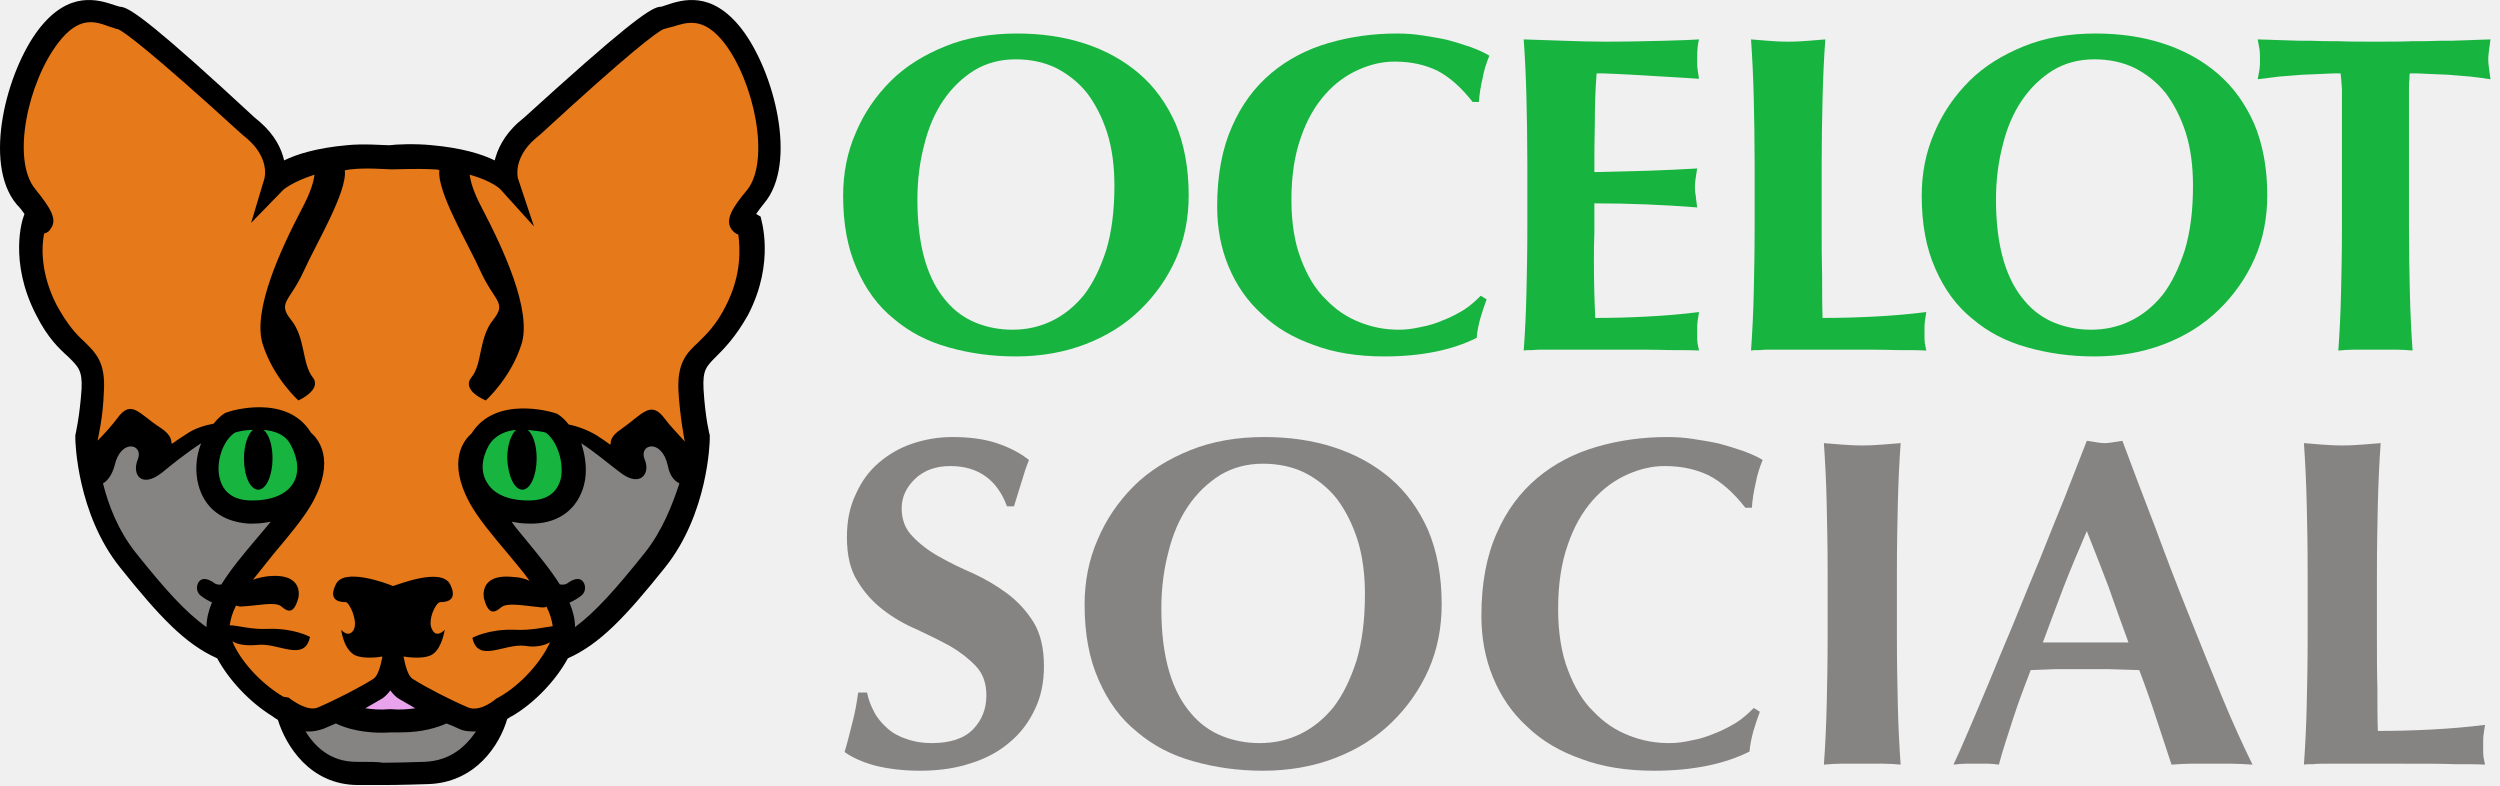
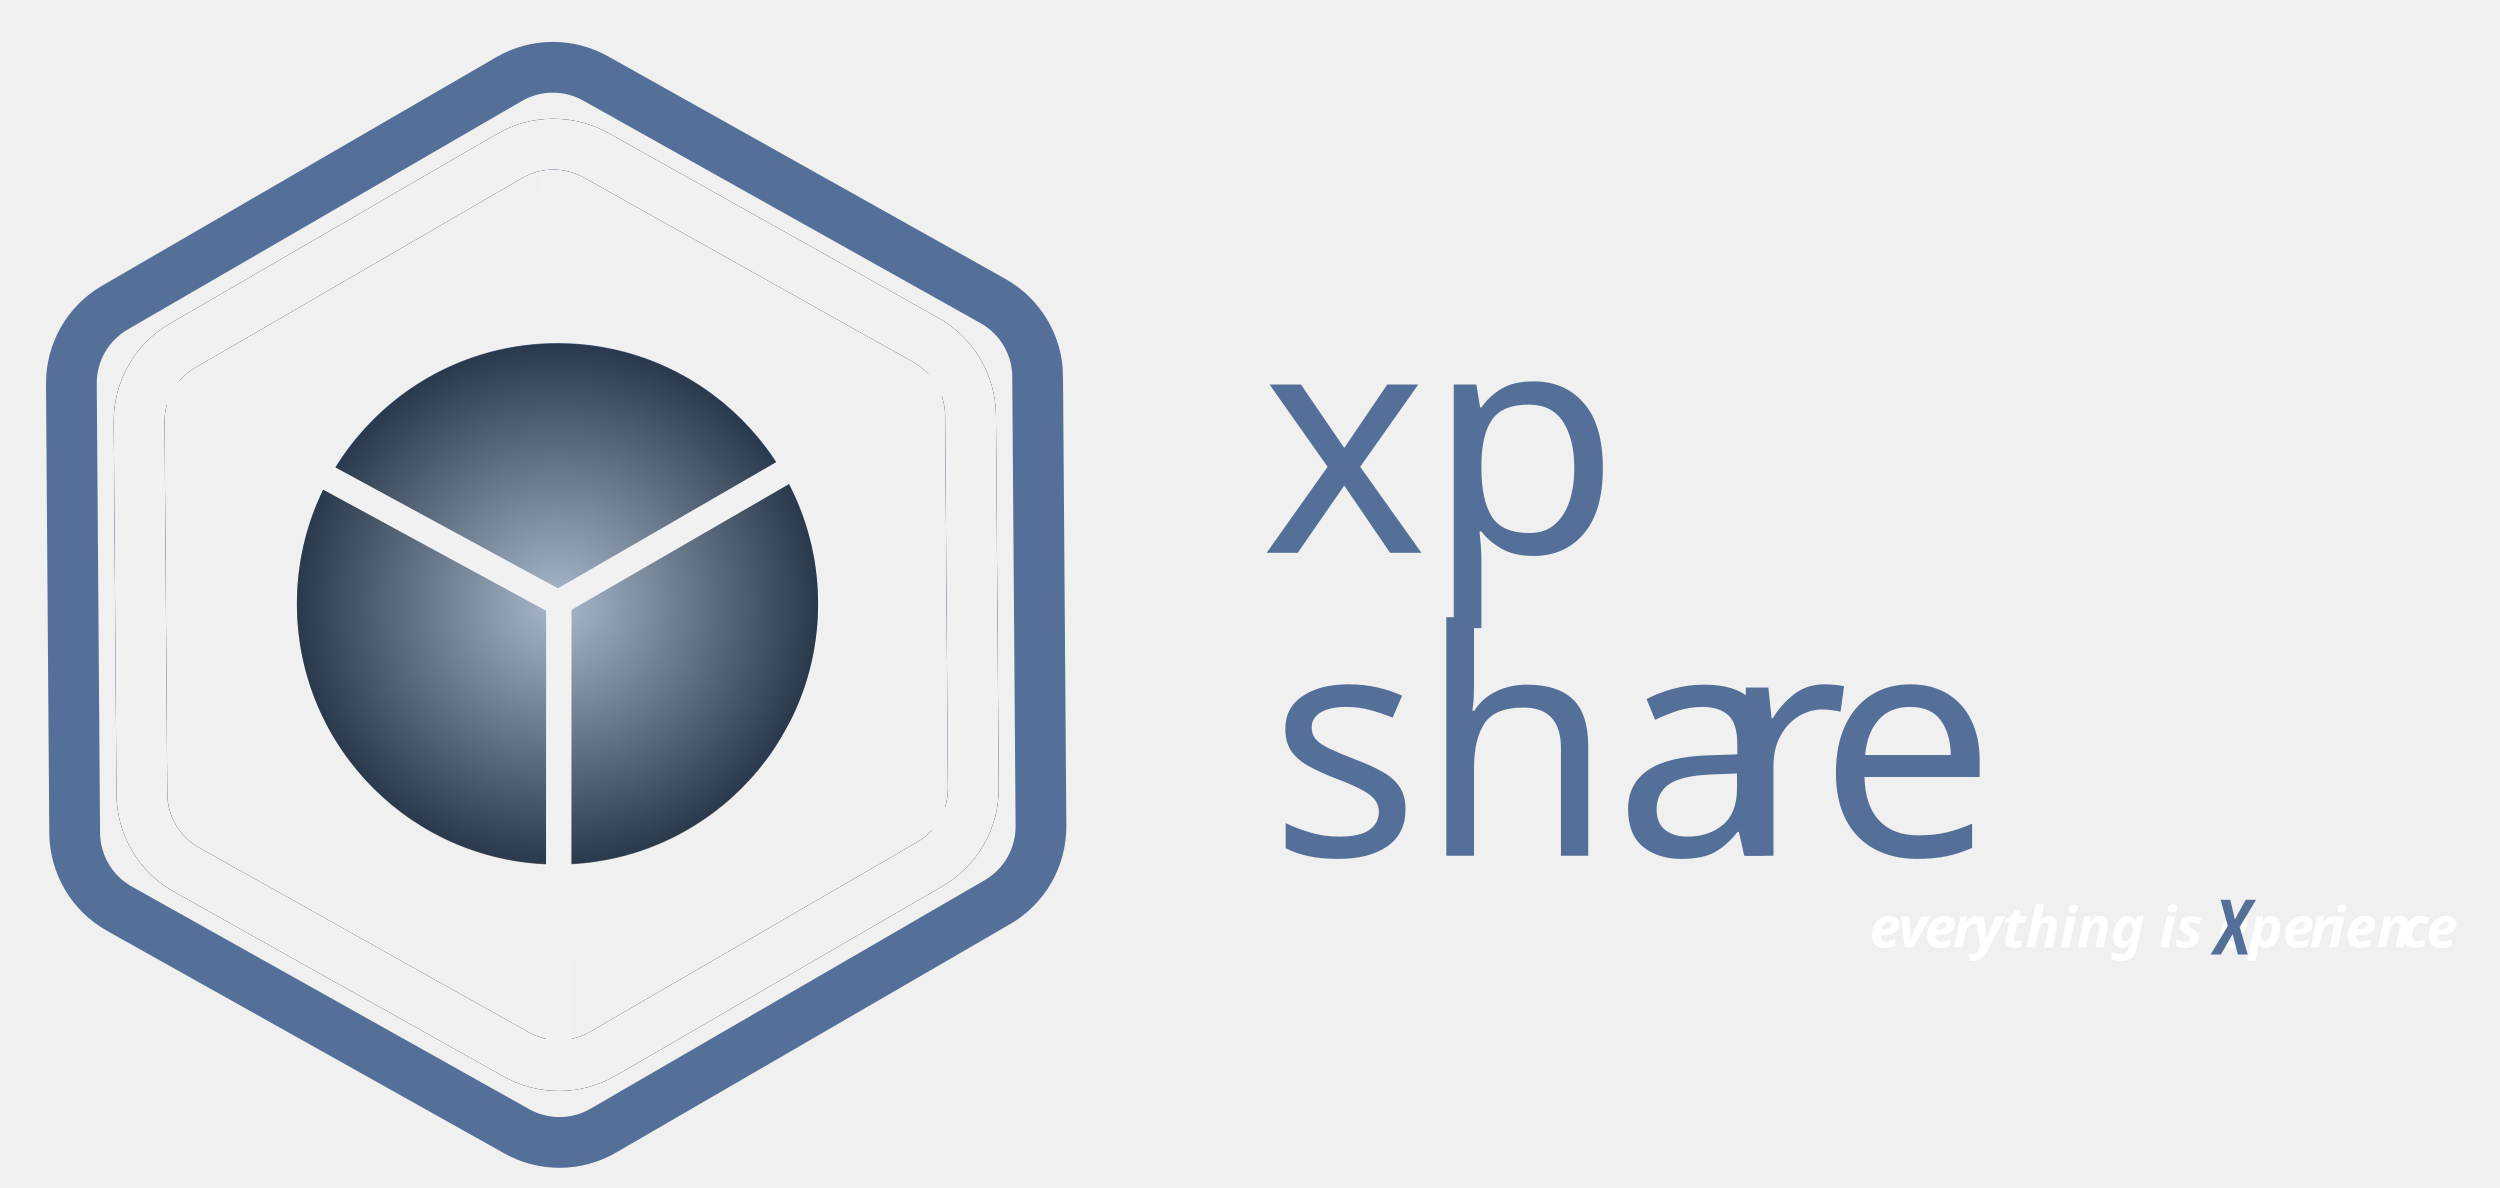
- <svg xmlns="http://www.w3.org/2000/svg" width="100%" height="100%" viewBox="0 0 828 260" version="1.1" xml:space="preserve" style="fill-rule:evenodd;clip-rule:evenodd;stroke-linejoin:round;stroke-miterlimit:2;">
-   <g transform="matrix(2.95533,0,0,2.95533,-18.4944,-17.8011)">
-     <path d="M50.078,80.683C50.078,83.106 55.132,85.274 56.169,85.541C57.205,85.809 56.888,86.99 59.656,86.414C62.423,85.837 65.412,83.181 68.261,79.517C71.11,75.853 69.025,73.224 66.9,70.435C64.775,67.646 60.169,64.412 59.656,58.155C59.252,53.234 63.3,53.047 64.996,52.876C66.693,52.705 69.497,54.85 70.654,54.602C71.76,54.366 76.418,58.834 76.929,57.234C76.642,55.298 77.838,54.264 79.448,54.2C81.057,54.136 81.623,56.773 82.356,58.155C83.259,59.861 83.998,58.66 84.146,57.229C84.538,53.415 83.26,49.493 83.911,46.972C84.277,45.555 85.282,45.386 86.792,43.731C90.77,39.372 90.818,32.915 89.923,29.827C90.954,28.574 92.317,28.571 92.521,21.538C92.726,14.505 87.451,8.531 86.038,7.721C84.624,6.91 80.605,7.633 79.555,8.51C78.506,9.387 66.486,19.391 64.996,21.1C63.507,22.81 62.752,23.616 63.556,27.206C60.728,24.559 56.073,22.692 50.078,23.64C44.083,22.692 39.427,24.559 36.6,27.206C37.403,23.616 36.649,22.81 35.159,21.1C33.669,19.391 21.65,9.387 20.6,8.51C19.551,7.633 15.532,6.91 14.118,7.721C12.704,8.531 7.43,14.505 7.634,21.538C7.838,28.571 9.201,28.574 10.233,29.827C9.337,32.915 9.385,39.372 13.363,43.731C14.874,45.386 15.878,45.555 16.245,46.972C16.896,49.493 15.617,53.415 16.01,57.229C16.157,58.66 16.896,59.861 17.8,58.155C18.532,56.773 19.099,54.136 20.708,54.2C22.317,54.264 23.514,55.298 23.227,57.234C23.737,58.834 28.396,54.366 29.502,54.602C30.659,54.85 33.462,52.705 35.159,52.876C36.856,53.047 40.904,53.234 40.5,58.155C39.987,64.412 35.381,67.646 33.256,70.435C31.13,73.224 29.046,75.853 31.894,79.517C34.743,83.181 37.732,85.837 40.5,86.414C43.268,86.99 42.951,85.809 43.987,85.541C45.023,85.274 50.078,83.106 50.078,80.683C50.078,78.259 50.078,78.259 50.078,80.683Z" style="fill:rgb(230,121,25);" />
-     <path d="M50,86.57C52.004,86.57 56.013,85.541 56.013,85.541C57.049,85.809 56.732,86.99 59.5,86.414C59.5,86.414 60.917,86.187 61.043,87.1C61.17,88.013 60.255,90.034 57.757,91.5C55.258,92.966 52.642,92.872 50,92.901C47.358,92.872 44.742,92.966 42.243,91.5C39.745,90.034 38.83,88.013 38.957,87.1C39.083,86.187 40.5,86.414 40.5,86.414C43.268,86.99 42.951,85.809 43.987,85.541C43.987,85.541 47.996,86.57 50,86.57Z" style="fill:rgb(134,131,131);" />
-     <path d="M43.987,85.541C45.023,85.274 50.078,83.106 50.078,80.683C50.078,78.259 50.078,78.259 50.078,80.683C50.078,83.106 55.132,85.274 56.169,85.541" style="fill:rgb(214,183,14);" />
-     <g transform="matrix(-1,0,0,1,100.127,0)">
-       <path d="M68.261,79.517C71.11,75.853 69.025,73.224 66.9,70.435C64.775,67.646 60.169,64.412 59.656,58.155C59.252,53.234 63.3,53.047 64.996,52.876C66.693,52.705 69.497,54.85 70.654,54.602C71.76,54.366 76.418,58.834 76.929,57.234C76.642,55.298 77.838,54.264 79.448,54.2C81.057,54.136 81.653,56.677 82.356,58.155C84.324,62.293 81.847,65.747 79.773,68.892C77.424,72.452 68.261,79.517 68.261,79.517Z" style="fill:rgb(134,131,131);" />
-     </g>
-     <path d="M68.261,79.517C71.11,75.853 69.025,73.224 66.9,70.435C64.775,67.646 60.169,64.412 59.656,58.155C59.252,53.234 63.3,53.047 64.996,52.876C66.693,52.705 69.497,54.85 70.654,54.602C71.76,54.366 76.418,58.834 76.929,57.234C76.642,55.298 77.838,54.264 79.448,54.2C81.057,54.136 81.653,56.677 82.356,58.155C84.324,62.293 81.847,65.747 79.773,68.892C77.424,72.452 68.261,79.517 68.261,79.517Z" style="fill:rgb(134,131,131);" />
-     <path d="M43.987,85.541C45.023,85.274 50.078,83.106 50.078,80.683C50.078,78.259 50.078,78.259 50.078,80.683C50.078,83.106 55.132,85.274 56.169,85.541C56.169,85.541 52.03,86.57 50,86.57C47.996,86.57 43.987,85.541 43.987,85.541Z" style="fill:rgb(232,163,236);" />
-     <g>
-       <g transform="matrix(-1,0,0,1,100.127,0)">
-         <path d="M60.195,60.954C59.927,60.092 59.738,59.163 59.656,58.155C59.252,53.234 63.3,53.047 64.996,52.876C66.693,52.705 69.497,54.85 70.654,54.602C70.654,54.602 69.967,56.613 70.404,58.155C70.842,59.696 70.041,63.351 65.402,63.351C60.762,63.351 60.195,60.954 60.195,60.954Z" style="fill:rgb(23,181,63);" />
-       </g>
-       <path d="M60.195,60.954C59.927,60.092 59.738,59.163 59.656,58.155C59.252,53.234 63.3,53.047 64.996,52.876C66.693,52.705 69.497,54.85 70.654,54.602C70.654,54.602 69.967,56.613 70.404,58.155C70.842,59.696 70.041,63.351 65.402,63.351C60.762,63.351 60.195,60.954 60.195,60.954Z" style="fill:rgb(23,181,63);" />
-     </g>
-   </g>
-   <g transform="matrix(2.95533,0,0,2.95533,-92.3776,-41.0148)">
-     <path d="M114.4,17.155C111,12.755 107.7,13.855 105.9,14.455C105.6,14.555 105.4,14.655 105.1,14.655C104,14.855 101.1,16.955 90,27.055L89.4,27.555C87.7,29.055 87,30.655 86.7,31.855C85.3,31.155 83,30.455 79.7,30.155C77.8,29.955 75.6,30.055 74.9,30.155C74.2,30.155 72,29.955 70.1,30.155C66.8,30.455 64.5,31.155 63.1,31.855C62.8,30.555 62.1,29.055 60.4,27.555L59.8,27.055C48.9,16.955 46,14.855 44.9,14.655C44.7,14.655 44.4,14.555 44.1,14.455C42.3,13.855 39,12.755 35.6,17.155C32,21.855 29.3,32.155 33.1,36.755C33.5,37.155 33.8,37.555 34,37.855L33.9,38.155C33.8,38.355 32.2,43.155 35.3,49.155C36.6,51.755 37.9,52.955 38.9,53.855C40,54.955 40.5,55.355 40.4,57.455C40.2,60.555 39.7,62.655 39.7,62.655L39.7,63.055C39.7,63.355 39.9,71.455 44.7,77.455C49.1,82.955 52,86.055 55.6,87.655C56.9,90.055 59.2,92.555 61.8,94.155C61.9,94.255 62.1,94.355 62.4,94.555C63.3,97.455 66,101.855 71.4,101.855L74.4,101.855C74.4,101.855 76.1,101.855 79.1,101.755C84.6,101.655 87.3,97.255 88.1,94.455C88.3,94.355 88.5,94.155 88.6,94.155C91.2,92.655 93.6,90.055 94.9,87.655C98.5,86.055 101.4,82.955 105.8,77.455C110.6,71.455 110.8,63.455 110.8,63.055L110.8,62.655C110.8,62.655 110.3,60.855 110.1,57.455C110,55.355 110.4,54.955 111.5,53.855C112.4,52.955 113.7,51.655 115.1,49.155C118.2,43.155 116.5,38.355 116.5,38.155L116,37.855C116.2,37.555 116.5,37.155 116.9,36.655C120.7,32.155 118,21.855 114.4,17.155ZM78.8,99.255C75.9,99.355 74.2,99.355 74.2,99.355C73.6,99.255 72.6,99.255 71.2,99.255C68.2,99.255 66.5,97.455 65.5,95.855L65.9,95.855C66.4,95.855 66.9,95.755 67.5,95.555C68,95.355 68.4,95.155 68.9,94.955C69.9,95.455 72,96.155 75.1,95.955L76.2,95.955C78.7,95.955 80.4,95.355 81.3,94.955C81.8,95.155 82.3,95.355 82.7,95.555C83.3,95.855 84,95.855 84.6,95.855C83.5,97.455 81.8,99.155 78.8,99.255ZM75,91.255C75.3,91.655 75.6,91.955 75.9,92.155C76.4,92.455 77.1,92.855 77.8,93.255C77,93.355 76.1,93.455 75.1,93.355L74.9,93.355C73.8,93.455 72.9,93.355 72.2,93.255C72.9,92.855 73.6,92.455 74.1,92.155C74.4,91.955 74.7,91.655 75,91.255ZM115,35.155C113.4,37.055 112.4,38.555 113.3,39.655C113.4,39.755 113.6,40.055 114,40.155C114.2,41.655 114.4,44.655 112.6,48.155C111.5,50.355 110.4,51.355 109.5,52.255C108.2,53.455 107.1,54.555 107.3,57.855C107.5,60.855 107.9,62.755 108,63.355C107.2,62.455 106.4,61.655 105.8,60.855C104.2,58.655 103.3,60.255 100.9,61.955C98.4,63.555 101.1,64.555 98.1,62.655C97.1,62.055 96,61.655 95,61.455C94.6,60.955 94.2,60.555 93.7,60.255L93.4,60.155C93.1,60.055 86.8,58.155 84.1,62.455C83.3,63.155 81.3,65.455 83.9,70.255C84.9,72.055 86.6,74.055 88.2,75.955C89,76.955 89.9,77.955 90.6,78.955C90.1,78.755 89.5,78.555 88.9,78.555C84.8,78.055 85.5,80.955 85.5,80.955C86,82.855 86.7,82.555 87.4,81.955C88.1,81.355 89.9,81.755 92,81.955C92.2,81.955 92.4,81.955 92.5,81.855C92.9,82.655 93.1,83.355 93.2,84.055C92.3,84.155 90.8,84.555 88.9,84.455C86,84.355 84.2,85.355 84.2,85.355C84.8,88.255 87.8,85.955 90.1,86.255C91.2,86.455 92.2,86.255 92.9,85.855C92,87.855 89.8,90.555 87.1,92.055L86.9,92.155C86.9,92.155 85.1,93.755 83.7,93.155C81.6,92.255 78.9,90.855 77.5,89.955C77,89.655 76.7,88.555 76.5,87.555L76.5,87.455C77.7,87.655 79.2,87.655 79.8,87.155C80.8,86.455 81.1,84.455 81.1,84.455C81.1,84.455 80.2,85.455 79.7,84.455C79.1,83.455 80.1,81.355 80.6,81.355C81,81.355 82.7,81.355 81.7,79.355C80.7,77.455 76,79.355 75.3,79.555C74.6,79.255 69.8,77.455 68.9,79.355C67.9,81.355 69.6,81.355 70,81.355C70.4,81.355 71.4,83.455 70.9,84.455C70.3,85.455 69.5,84.455 69.5,84.455C69.5,84.455 69.7,86.355 70.8,87.155C71.4,87.655 73,87.655 74.1,87.455L74.1,87.555C73.9,88.555 73.6,89.655 73.1,89.955C71.7,90.855 69,92.255 66.9,93.155C65.8,93.655 64.1,92.455 63.6,92.055L63,91.955C60.3,90.355 58.1,87.755 57.3,85.755C58,86.155 58.9,86.255 60.1,86.155C62.4,85.855 65.4,88.155 66,85.255C66,85.255 64.2,84.255 61.3,84.355C59.4,84.455 57.9,83.955 57,83.955C57.1,83.255 57.3,82.555 57.7,81.755C57.9,81.755 58,81.855 58.2,81.855C60.3,81.755 62.1,81.255 62.8,81.855C63.5,82.455 64.2,82.755 64.7,80.855C64.7,80.855 65.4,78.055 61.3,78.455C60.6,78.555 60.1,78.655 59.6,78.855C60.4,77.855 61.2,76.855 62,75.855C63.6,73.955 65.3,71.955 66.3,70.155C68.9,65.355 66.9,63.055 66.1,62.355C63.4,57.955 57,59.955 56.8,60.055L56.5,60.155C56,60.455 55.6,60.855 55.2,61.355C54.2,61.555 53.1,61.855 52.1,62.555C49.1,64.455 51.7,63.455 49.3,61.855C46.8,60.255 46,58.555 44.4,60.755C43.8,61.555 43,62.455 42.2,63.255C42.3,62.655 42.8,60.655 42.9,57.755C43.1,54.455 42,53.455 40.7,52.155C39.8,51.355 38.8,50.255 37.6,48.055C35.8,44.555 35.9,41.555 36.2,40.055C36.6,39.955 36.8,39.755 36.9,39.555C37.8,38.455 36.8,37.055 35.2,35.055C32.5,31.755 34.4,23.055 37.8,18.655C40.1,15.655 41.9,16.255 43.5,16.855C43.9,16.955 44.3,17.155 44.5,17.155C45.2,17.455 48.2,19.655 58.4,28.955L59,29.455C61.5,31.655 60.9,33.755 60.9,33.855L59.4,38.855L63,35.155C63,35.155 64,34.255 66.5,33.455C66.4,34.355 66,35.555 65.1,37.255C62.8,41.655 59.5,48.655 60.7,52.455C61.9,56.255 64.7,58.755 64.7,58.755C64.7,58.755 67.4,57.555 66.3,56.155C65.1,54.655 65.5,51.755 63.9,49.755C62.3,47.755 63.7,47.755 65.3,44.255C66.7,41.155 70.2,35.355 69.9,32.955C70.1,32.955 70.4,32.855 70.6,32.855C72.3,32.655 74.6,32.855 75.1,32.855L75.3,32.855C75.8,32.855 78,32.755 79.8,32.855C80,32.855 80.3,32.855 80.5,32.955C80.2,35.355 83.7,41.155 85.1,44.255C86.7,47.755 88.1,47.755 86.5,49.755C84.9,51.755 85.3,54.755 84.1,56.155C82.9,57.655 85.7,58.755 85.7,58.755C85.7,58.755 88.5,56.255 89.7,52.455C90.9,48.655 87.6,41.655 85.3,37.255C84.4,35.555 84,34.355 83.9,33.455C86.4,34.155 87.3,35.055 87.3,35.055L91.1,39.255L89.3,33.855C89.3,33.855 88.7,31.655 91.2,29.455L91.8,28.955C101.9,19.655 104.9,17.455 105.6,17.155C105.9,17.055 106.3,16.955 106.7,16.855C108.3,16.355 110.1,15.755 112.4,18.655C115.8,23.055 117.6,31.855 115,35.155ZM56.06,79.387C55.244,79.454 55.398,79.149 54.605,78.853C54.046,78.644 53.628,78.813 53.425,79.29C53.232,79.741 53.334,80.31 53.76,80.637C54.172,80.954 54.58,81.199 55.014,81.387C54.626,82.321 54.4,83.246 54.4,84.155C52,82.455 49.7,79.855 46.5,75.855C44.5,73.355 43.4,70.455 42.8,68.055C43.3,67.755 43.8,67.155 44.1,66.055C44.8,62.955 47.4,63.655 46.7,65.355C46,67.055 47.1,68.655 49.4,66.855C50.5,65.955 52.1,64.655 53.8,63.555C53.2,65.055 53.1,66.755 53.5,68.255C54.2,70.855 56.2,72.355 59.1,72.555L59.7,72.555C60.4,72.555 61,72.455 61.6,72.355C61.1,72.955 60.6,73.555 60,74.255C58.559,75.953 57.119,77.677 56.06,79.387ZM95.08,81.413C95.537,81.222 95.964,80.969 96.396,80.637C96.822,80.31 96.923,79.741 96.731,79.29C96.527,78.813 96.11,78.644 95.55,78.853C94.727,79.161 94.925,79.477 93.998,79.378C92.926,77.671 91.487,75.95 90.1,74.255C89.6,73.655 89,72.955 88.6,72.355C89.2,72.455 89.8,72.555 90.5,72.555L91.1,72.555C94,72.455 96,70.855 96.7,68.255C97.1,66.755 96.9,65.055 96.4,63.555C98.1,64.655 99.7,66.055 100.8,66.855C103,68.555 104.2,66.955 103.5,65.355C102.8,63.655 105.4,62.955 106.1,66.055C106.3,67.155 106.8,67.755 107.4,68.055C106.6,70.455 105.5,73.355 103.5,75.855C100.3,79.855 98,82.455 95.7,84.155C95.7,83.254 95.47,82.338 95.08,81.413ZM89.8,68.755C90.7,68.755 91.4,67.155 91.4,65.255C91.4,63.755 91,62.555 90.4,62.055C91.3,62.155 92.1,62.255 92.4,62.355C93.7,63.255 94.5,65.755 94.1,67.555C93.7,69.055 92.6,69.855 90.9,69.955C88.5,70.055 86.7,69.355 85.9,68.055C85.1,66.855 85.2,65.355 86,63.855C86.7,62.655 87.9,62.155 89.1,62.055C88.5,62.555 88.1,63.855 88.1,65.255C88.2,67.255 88.9,68.755 89.8,68.755ZM60.2,68.755C61.1,68.755 61.8,67.155 61.8,65.255C61.8,63.755 61.4,62.555 60.8,62.055C62,62.155 63.3,62.555 63.9,63.855C64.7,65.355 64.8,66.955 64.1,68.055C63.3,69.355 61.5,70.055 59.1,69.955C57.4,69.855 56.3,69.055 55.9,67.555C55.4,65.755 56.2,63.255 57.6,62.355C57.9,62.255 58.7,62.055 59.6,62.055C59,62.555 58.6,63.855 58.6,65.255C58.6,67.255 59.3,68.755 60.2,68.755Z" style="fill-rule:nonzero;" />
-   </g>
-   <g transform="matrix(2.02739,-9.13054e-18,-3.88347e-18,2.06058,125.785,-110.531)">
-     <g transform="matrix(76.453,0,0,75.2214,73.1023,176.391)">
-       <path d="M0.384,-0.55C0.363,-0.607 0.322,-0.636 0.263,-0.636C0.232,-0.636 0.207,-0.627 0.188,-0.609C0.169,-0.591 0.159,-0.57 0.159,-0.546C0.159,-0.521 0.167,-0.501 0.182,-0.486C0.197,-0.47 0.215,-0.456 0.238,-0.443C0.261,-0.43 0.285,-0.418 0.311,-0.407C0.337,-0.395 0.361,-0.381 0.384,-0.364C0.407,-0.347 0.426,-0.326 0.441,-0.302C0.456,-0.277 0.463,-0.246 0.463,-0.208C0.463,-0.175 0.457,-0.144 0.444,-0.117C0.431,-0.089 0.413,-0.065 0.39,-0.046C0.367,-0.026 0.339,-0.011 0.307,-0.001C0.274,0.01 0.238,0.015 0.198,0.015C0.162,0.015 0.13,0.011 0.102,0.004C0.073,-0.004 0.052,-0.014 0.037,-0.025C0.044,-0.048 0.049,-0.07 0.054,-0.089C0.059,-0.108 0.063,-0.129 0.066,-0.152L0.085,-0.152C0.088,-0.137 0.093,-0.124 0.1,-0.111C0.107,-0.097 0.117,-0.086 0.128,-0.076C0.139,-0.066 0.153,-0.058 0.169,-0.053C0.185,-0.047 0.203,-0.044 0.223,-0.044C0.263,-0.044 0.293,-0.054 0.312,-0.074C0.331,-0.094 0.34,-0.118 0.34,-0.146C0.34,-0.171 0.333,-0.192 0.318,-0.208C0.303,-0.224 0.285,-0.238 0.263,-0.251C0.241,-0.263 0.217,-0.275 0.191,-0.287C0.165,-0.298 0.141,-0.312 0.119,-0.329C0.097,-0.346 0.079,-0.366 0.064,-0.391C0.049,-0.415 0.042,-0.446 0.042,-0.484C0.042,-0.519 0.048,-0.549 0.061,-0.576C0.073,-0.603 0.089,-0.625 0.11,-0.643C0.131,-0.661 0.155,-0.675 0.182,-0.684C0.209,-0.693 0.237,-0.698 0.267,-0.698C0.303,-0.698 0.335,-0.694 0.362,-0.685C0.389,-0.676 0.412,-0.664 0.431,-0.649C0.425,-0.634 0.42,-0.619 0.416,-0.605C0.411,-0.59 0.406,-0.572 0.399,-0.55L0.384,-0.55Z" style="fill:rgb(134,131,131);fill-rule:nonzero;" />
-     </g>
-     <g transform="matrix(76.453,0,0,75.2214,112.464,176.391)">
-       <path d="M0.634,-0.362C0.634,-0.405 0.629,-0.444 0.618,-0.479C0.607,-0.513 0.592,-0.542 0.574,-0.566C0.555,-0.59 0.532,-0.608 0.505,-0.622C0.478,-0.635 0.448,-0.641 0.416,-0.641C0.382,-0.641 0.352,-0.633 0.325,-0.617C0.298,-0.6 0.275,-0.578 0.256,-0.55C0.237,-0.522 0.223,-0.489 0.214,-0.452C0.204,-0.414 0.199,-0.374 0.199,-0.331C0.199,-0.278 0.205,-0.233 0.216,-0.196C0.227,-0.159 0.243,-0.13 0.262,-0.108C0.281,-0.085 0.304,-0.069 0.329,-0.059C0.354,-0.049 0.381,-0.044 0.409,-0.044C0.439,-0.044 0.468,-0.05 0.495,-0.063C0.522,-0.076 0.546,-0.095 0.567,-0.121C0.587,-0.147 0.603,-0.18 0.616,-0.22C0.628,-0.26 0.634,-0.307 0.634,-0.362ZM0.035,-0.34C0.035,-0.389 0.044,-0.436 0.063,-0.479C0.081,-0.522 0.107,-0.56 0.14,-0.593C0.173,-0.626 0.214,-0.651 0.261,-0.67C0.308,-0.689 0.361,-0.698 0.419,-0.698C0.472,-0.698 0.522,-0.691 0.568,-0.676C0.614,-0.661 0.654,-0.639 0.688,-0.61C0.722,-0.581 0.749,-0.544 0.769,-0.499C0.788,-0.454 0.798,-0.401 0.798,-0.341C0.798,-0.291 0.789,-0.244 0.77,-0.201C0.751,-0.158 0.724,-0.12 0.691,-0.088C0.657,-0.055 0.617,-0.03 0.57,-0.012C0.523,0.006 0.472,0.015 0.416,0.015C0.363,0.015 0.314,0.008 0.268,-0.005C0.221,-0.018 0.181,-0.039 0.147,-0.068C0.112,-0.096 0.085,-0.133 0.065,-0.179C0.045,-0.224 0.035,-0.277 0.035,-0.34Z" style="fill:rgb(134,131,131);fill-rule:nonzero;" />
-     </g>
-     <g transform="matrix(76.453,0,0,75.2214,177.285,176.391)">
-       <path d="M0.63,-0.111C0.625,-0.097 0.62,-0.083 0.616,-0.069C0.612,-0.054 0.609,-0.04 0.608,-0.026C0.554,0.001 0.486,0.015 0.404,0.015C0.346,0.015 0.294,0.007 0.249,-0.01C0.203,-0.026 0.164,-0.049 0.133,-0.079C0.101,-0.108 0.077,-0.143 0.06,-0.184C0.043,-0.225 0.035,-0.269 0.035,-0.316C0.035,-0.385 0.046,-0.444 0.068,-0.493C0.089,-0.541 0.118,-0.58 0.155,-0.611C0.191,-0.641 0.233,-0.663 0.281,-0.677C0.329,-0.691 0.379,-0.698 0.432,-0.698C0.449,-0.698 0.468,-0.697 0.487,-0.694C0.506,-0.691 0.525,-0.688 0.543,-0.684C0.561,-0.679 0.578,-0.674 0.595,-0.668C0.611,-0.662 0.625,-0.656 0.636,-0.649C0.629,-0.632 0.624,-0.616 0.621,-0.599C0.617,-0.582 0.614,-0.564 0.613,-0.547L0.599,-0.547C0.574,-0.579 0.548,-0.602 0.521,-0.616C0.494,-0.629 0.463,-0.636 0.427,-0.636C0.4,-0.636 0.374,-0.63 0.347,-0.618C0.32,-0.606 0.295,-0.588 0.273,-0.563C0.251,-0.538 0.233,-0.507 0.22,-0.469C0.206,-0.43 0.199,-0.384 0.199,-0.331C0.199,-0.28 0.206,-0.236 0.22,-0.2C0.234,-0.163 0.252,-0.133 0.275,-0.111C0.297,-0.088 0.322,-0.071 0.351,-0.06C0.379,-0.049 0.407,-0.044 0.436,-0.044C0.452,-0.044 0.468,-0.046 0.485,-0.05C0.502,-0.053 0.518,-0.058 0.534,-0.065C0.55,-0.071 0.565,-0.079 0.58,-0.088C0.594,-0.097 0.606,-0.108 0.617,-0.119L0.63,-0.111Z" style="fill:rgb(134,131,131);fill-rule:nonzero;" />
-     </g>
-     <g transform="matrix(76.453,0,0,75.2214,229.414,176.391)">
-       <path d="M0.093,-0.408C0.093,-0.463 0.092,-0.513 0.091,-0.556C0.09,-0.599 0.088,-0.642 0.085,-0.685C0.096,-0.684 0.109,-0.683 0.122,-0.682C0.135,-0.681 0.15,-0.68 0.167,-0.68C0.184,-0.68 0.199,-0.681 0.212,-0.682C0.225,-0.683 0.238,-0.684 0.249,-0.685C0.246,-0.642 0.244,-0.599 0.243,-0.556C0.242,-0.513 0.241,-0.463 0.241,-0.408L0.241,-0.272C0.241,-0.217 0.242,-0.167 0.243,-0.125C0.244,-0.082 0.246,-0.039 0.249,0.002C0.238,0.001 0.225,-0 0.212,-0L0.122,-0C0.109,-0 0.096,0.001 0.085,0.002C0.088,-0.039 0.09,-0.082 0.091,-0.125C0.092,-0.167 0.093,-0.217 0.093,-0.272L0.093,-0.408Z" style="fill:rgb(134,131,131);fill-rule:nonzero;" />
-     </g>
-     <g transform="matrix(76.453,0,0,75.2214,256.008,176.391)">
-       <path d="M0.299,-0.497C0.282,-0.457 0.265,-0.418 0.25,-0.379C0.235,-0.339 0.22,-0.3 0.205,-0.259L0.388,-0.259C0.373,-0.3 0.359,-0.339 0.345,-0.379C0.33,-0.418 0.315,-0.457 0.299,-0.497ZM0.653,0.002C0.637,0.001 0.622,-0 0.608,-0L0.523,-0C0.508,-0 0.494,0.001 0.48,0.002C0.469,-0.031 0.458,-0.064 0.447,-0.098C0.436,-0.132 0.424,-0.166 0.411,-0.2C0.39,-0.201 0.368,-0.201 0.347,-0.202C0.326,-0.202 0.304,-0.202 0.283,-0.202C0.266,-0.202 0.248,-0.202 0.231,-0.202C0.214,-0.201 0.196,-0.201 0.179,-0.2C0.166,-0.166 0.153,-0.132 0.142,-0.098C0.131,-0.064 0.12,-0.031 0.111,0.002C0.103,0.001 0.095,-0 0.088,-0L0.04,-0C0.032,-0 0.023,0.001 0.014,0.002C0.022,-0.015 0.033,-0.039 0.046,-0.07C0.059,-0.101 0.074,-0.135 0.09,-0.174C0.106,-0.213 0.123,-0.254 0.142,-0.299C0.16,-0.343 0.178,-0.388 0.197,-0.433C0.215,-0.478 0.233,-0.523 0.251,-0.567C0.268,-0.611 0.284,-0.652 0.299,-0.69C0.306,-0.689 0.312,-0.688 0.318,-0.687C0.324,-0.686 0.33,-0.685 0.337,-0.685C0.344,-0.685 0.35,-0.686 0.356,-0.687C0.362,-0.688 0.368,-0.689 0.375,-0.69C0.396,-0.633 0.419,-0.573 0.444,-0.508C0.468,-0.443 0.492,-0.38 0.517,-0.318C0.542,-0.255 0.566,-0.196 0.589,-0.14C0.612,-0.084 0.634,-0.037 0.653,0.002Z" style="fill:rgb(134,131,131);fill-rule:nonzero;" />
-     </g>
-     <g transform="matrix(76.453,0,0,75.2214,308.138,176.391)">
-       <path d="M0.089,-0.408C0.089,-0.463 0.088,-0.513 0.087,-0.556C0.086,-0.599 0.084,-0.642 0.081,-0.685C0.092,-0.684 0.105,-0.683 0.118,-0.682C0.131,-0.681 0.146,-0.68 0.163,-0.68C0.18,-0.68 0.195,-0.681 0.208,-0.682C0.221,-0.683 0.234,-0.684 0.245,-0.685C0.242,-0.642 0.24,-0.599 0.239,-0.556C0.238,-0.513 0.237,-0.463 0.237,-0.408L0.237,-0.272C0.237,-0.234 0.237,-0.197 0.238,-0.162C0.238,-0.127 0.238,-0.096 0.239,-0.07C0.277,-0.07 0.315,-0.071 0.353,-0.073C0.391,-0.075 0.429,-0.078 0.468,-0.083C0.467,-0.076 0.466,-0.069 0.465,-0.063C0.464,-0.057 0.464,-0.049 0.464,-0.038C0.464,-0.027 0.464,-0.019 0.465,-0.013C0.466,-0.007 0.467,-0.002 0.468,0.002C0.45,0.001 0.428,0.001 0.402,0.001C0.375,0 0.339,-0 0.293,-0L0.135,-0C0.12,-0 0.108,0 0.101,0.001C0.093,0.001 0.086,0.001 0.081,0.002C0.084,-0.039 0.086,-0.082 0.087,-0.125C0.088,-0.167 0.089,-0.217 0.089,-0.272L0.089,-0.408Z" style="fill:rgb(134,131,131);fill-rule:nonzero;" />
-     </g>
-   </g>
-   <g transform="matrix(2.02739,-8.33676e-18,-3.88347e-18,1.88144,125.785,-222.444)">
-     <g transform="matrix(73.9867,0,0,79.726,73.1023,179.779)">
-       <path d="M0.634,-0.362C0.634,-0.405 0.629,-0.444 0.618,-0.479C0.607,-0.513 0.592,-0.542 0.574,-0.566C0.555,-0.59 0.532,-0.608 0.505,-0.622C0.478,-0.635 0.448,-0.641 0.416,-0.641C0.382,-0.641 0.352,-0.633 0.325,-0.617C0.298,-0.6 0.275,-0.578 0.256,-0.55C0.237,-0.522 0.223,-0.489 0.214,-0.452C0.204,-0.414 0.199,-0.374 0.199,-0.331C0.199,-0.278 0.205,-0.233 0.216,-0.196C0.227,-0.159 0.243,-0.13 0.262,-0.108C0.281,-0.085 0.304,-0.069 0.329,-0.059C0.354,-0.049 0.381,-0.044 0.409,-0.044C0.439,-0.044 0.468,-0.05 0.495,-0.063C0.522,-0.076 0.546,-0.095 0.567,-0.121C0.587,-0.147 0.603,-0.18 0.616,-0.22C0.628,-0.26 0.634,-0.307 0.634,-0.362ZM0.035,-0.34C0.035,-0.389 0.044,-0.436 0.063,-0.479C0.081,-0.522 0.107,-0.56 0.14,-0.593C0.173,-0.626 0.214,-0.651 0.261,-0.67C0.308,-0.689 0.361,-0.698 0.419,-0.698C0.472,-0.698 0.522,-0.691 0.568,-0.676C0.614,-0.661 0.654,-0.639 0.688,-0.61C0.722,-0.581 0.749,-0.544 0.769,-0.499C0.788,-0.454 0.798,-0.401 0.798,-0.341C0.798,-0.291 0.789,-0.244 0.77,-0.201C0.751,-0.158 0.724,-0.12 0.691,-0.088C0.657,-0.055 0.617,-0.03 0.57,-0.012C0.523,0.006 0.472,0.015 0.416,0.015C0.363,0.015 0.314,0.008 0.268,-0.005C0.221,-0.018 0.181,-0.039 0.147,-0.068C0.112,-0.096 0.085,-0.133 0.065,-0.179C0.045,-0.224 0.035,-0.277 0.035,-0.34Z" style="fill:rgb(23,181,63);fill-rule:nonzero;" />
-     </g>
-     <g transform="matrix(73.9867,0,0,79.726,134.206,179.779)">
-       <path d="M0.63,-0.111C0.625,-0.097 0.62,-0.083 0.616,-0.069C0.612,-0.054 0.609,-0.04 0.608,-0.026C0.554,0.001 0.486,0.015 0.404,0.015C0.346,0.015 0.294,0.007 0.249,-0.01C0.203,-0.026 0.164,-0.049 0.133,-0.079C0.101,-0.108 0.077,-0.143 0.06,-0.184C0.043,-0.225 0.035,-0.269 0.035,-0.316C0.035,-0.385 0.046,-0.444 0.068,-0.493C0.089,-0.541 0.118,-0.58 0.155,-0.611C0.191,-0.641 0.233,-0.663 0.281,-0.677C0.329,-0.691 0.379,-0.698 0.432,-0.698C0.449,-0.698 0.468,-0.697 0.487,-0.694C0.506,-0.691 0.525,-0.688 0.543,-0.684C0.561,-0.679 0.578,-0.674 0.595,-0.668C0.611,-0.662 0.625,-0.656 0.636,-0.649C0.629,-0.632 0.624,-0.616 0.621,-0.599C0.617,-0.582 0.614,-0.564 0.613,-0.547L0.599,-0.547C0.574,-0.579 0.548,-0.602 0.521,-0.616C0.494,-0.629 0.463,-0.636 0.427,-0.636C0.4,-0.636 0.374,-0.63 0.347,-0.618C0.32,-0.606 0.295,-0.588 0.273,-0.563C0.251,-0.538 0.233,-0.507 0.22,-0.469C0.206,-0.43 0.199,-0.384 0.199,-0.331C0.199,-0.28 0.206,-0.236 0.22,-0.2C0.234,-0.163 0.252,-0.133 0.275,-0.111C0.297,-0.088 0.322,-0.071 0.351,-0.06C0.379,-0.049 0.407,-0.044 0.436,-0.044C0.452,-0.044 0.468,-0.046 0.485,-0.05C0.502,-0.053 0.518,-0.058 0.534,-0.065C0.55,-0.071 0.565,-0.079 0.58,-0.088C0.594,-0.097 0.606,-0.108 0.617,-0.119L0.63,-0.111Z" style="fill:rgb(23,181,63);fill-rule:nonzero;" />
-     </g>
-     <g transform="matrix(73.9867,0,0,79.726,181.549,179.779)">
-       <path d="M0.08,-0.408C0.08,-0.463 0.079,-0.513 0.078,-0.556C0.077,-0.599 0.075,-0.642 0.072,-0.685C0.102,-0.684 0.132,-0.683 0.161,-0.682C0.19,-0.681 0.22,-0.68 0.25,-0.68C0.299,-0.68 0.343,-0.681 0.382,-0.682C0.42,-0.683 0.446,-0.684 0.459,-0.685C0.456,-0.674 0.455,-0.66 0.455,-0.643C0.455,-0.632 0.455,-0.624 0.456,-0.618C0.457,-0.612 0.458,-0.605 0.459,-0.598C0.44,-0.599 0.419,-0.601 0.396,-0.602C0.373,-0.603 0.35,-0.605 0.329,-0.606C0.307,-0.607 0.287,-0.608 0.27,-0.609C0.253,-0.61 0.24,-0.61 0.233,-0.61C0.23,-0.573 0.229,-0.537 0.229,-0.501C0.228,-0.465 0.228,-0.429 0.228,-0.392C0.271,-0.393 0.311,-0.394 0.346,-0.395C0.381,-0.396 0.417,-0.398 0.455,-0.4C0.453,-0.389 0.452,-0.38 0.451,-0.374C0.45,-0.368 0.45,-0.362 0.45,-0.355C0.45,-0.35 0.451,-0.344 0.452,-0.339C0.452,-0.333 0.454,-0.325 0.455,-0.314C0.379,-0.32 0.303,-0.323 0.228,-0.323C0.228,-0.302 0.228,-0.28 0.228,-0.259C0.227,-0.238 0.227,-0.216 0.227,-0.195C0.227,-0.152 0.228,-0.11 0.23,-0.07C0.268,-0.07 0.306,-0.071 0.344,-0.073C0.382,-0.075 0.42,-0.078 0.459,-0.083C0.458,-0.076 0.457,-0.069 0.456,-0.063C0.455,-0.057 0.455,-0.049 0.455,-0.038C0.455,-0.027 0.455,-0.019 0.456,-0.013C0.457,-0.007 0.458,-0.002 0.459,0.002C0.441,0.001 0.419,0.001 0.393,0.001C0.366,0 0.33,-0 0.284,-0L0.126,-0C0.111,-0 0.099,0 0.092,0.001C0.084,0.001 0.077,0.001 0.072,0.002C0.075,-0.039 0.077,-0.082 0.078,-0.125C0.079,-0.167 0.08,-0.217 0.08,-0.272L0.08,-0.408Z" style="fill:rgb(23,181,63);fill-rule:nonzero;" />
-     </g>
-     <g transform="matrix(73.9867,0,0,79.726,218.015,179.779)">
-       <path d="M0.089,-0.408C0.089,-0.463 0.088,-0.513 0.087,-0.556C0.086,-0.599 0.084,-0.642 0.081,-0.685C0.092,-0.684 0.105,-0.683 0.118,-0.682C0.131,-0.681 0.146,-0.68 0.163,-0.68C0.18,-0.68 0.195,-0.681 0.208,-0.682C0.221,-0.683 0.234,-0.684 0.245,-0.685C0.242,-0.642 0.24,-0.599 0.239,-0.556C0.238,-0.513 0.237,-0.463 0.237,-0.408L0.237,-0.272C0.237,-0.234 0.237,-0.197 0.238,-0.162C0.238,-0.127 0.238,-0.096 0.239,-0.07C0.277,-0.07 0.315,-0.071 0.353,-0.073C0.391,-0.075 0.429,-0.078 0.468,-0.083C0.467,-0.076 0.466,-0.069 0.465,-0.063C0.464,-0.057 0.464,-0.049 0.464,-0.038C0.464,-0.027 0.464,-0.019 0.465,-0.013C0.466,-0.007 0.467,-0.002 0.468,0.002C0.45,0.001 0.428,0.001 0.402,0.001C0.375,0 0.339,-0 0.293,-0L0.135,-0C0.12,-0 0.108,0 0.101,0.001C0.093,0.001 0.086,0.001 0.081,0.002C0.084,-0.039 0.086,-0.082 0.087,-0.125C0.088,-0.167 0.089,-0.217 0.089,-0.272L0.089,-0.408Z" style="fill:rgb(23,181,63);fill-rule:nonzero;" />
-     </g>
-     <g transform="matrix(73.9867,0,0,79.726,249.303,179.779)">
-       <path d="M0.634,-0.362C0.634,-0.405 0.629,-0.444 0.618,-0.479C0.607,-0.513 0.592,-0.542 0.574,-0.566C0.555,-0.59 0.532,-0.608 0.505,-0.622C0.478,-0.635 0.448,-0.641 0.416,-0.641C0.382,-0.641 0.352,-0.633 0.325,-0.617C0.298,-0.6 0.275,-0.578 0.256,-0.55C0.237,-0.522 0.223,-0.489 0.214,-0.452C0.204,-0.414 0.199,-0.374 0.199,-0.331C0.199,-0.278 0.205,-0.233 0.216,-0.196C0.227,-0.159 0.243,-0.13 0.262,-0.108C0.281,-0.085 0.304,-0.069 0.329,-0.059C0.354,-0.049 0.381,-0.044 0.409,-0.044C0.439,-0.044 0.468,-0.05 0.495,-0.063C0.522,-0.076 0.546,-0.095 0.567,-0.121C0.587,-0.147 0.603,-0.18 0.616,-0.22C0.628,-0.26 0.634,-0.307 0.634,-0.362ZM0.035,-0.34C0.035,-0.389 0.044,-0.436 0.063,-0.479C0.081,-0.522 0.107,-0.56 0.14,-0.593C0.173,-0.626 0.214,-0.651 0.261,-0.67C0.308,-0.689 0.361,-0.698 0.419,-0.698C0.472,-0.698 0.522,-0.691 0.568,-0.676C0.614,-0.661 0.654,-0.639 0.688,-0.61C0.722,-0.581 0.749,-0.544 0.769,-0.499C0.788,-0.454 0.798,-0.401 0.798,-0.341C0.798,-0.291 0.789,-0.244 0.77,-0.201C0.751,-0.158 0.724,-0.12 0.691,-0.088C0.657,-0.055 0.617,-0.03 0.57,-0.012C0.523,0.006 0.472,0.015 0.416,0.015C0.363,0.015 0.314,0.008 0.268,-0.005C0.221,-0.018 0.181,-0.039 0.147,-0.068C0.112,-0.096 0.085,-0.133 0.065,-0.179C0.045,-0.224 0.035,-0.277 0.035,-0.34Z" style="fill:rgb(23,181,63);fill-rule:nonzero;" />
-     </g>
-     <g transform="matrix(73.9867,0,0,79.726,305.228,179.779)">
-       <path d="M0.207,-0.522C0.207,-0.541 0.207,-0.559 0.207,-0.575C0.206,-0.591 0.205,-0.603 0.204,-0.61C0.194,-0.61 0.182,-0.61 0.167,-0.609C0.152,-0.608 0.137,-0.608 0.12,-0.607C0.103,-0.606 0.086,-0.604 0.069,-0.603C0.052,-0.601 0.036,-0.599 0.021,-0.597C0.022,-0.604 0.024,-0.612 0.025,-0.619C0.026,-0.626 0.026,-0.634 0.026,-0.641C0.026,-0.648 0.026,-0.656 0.025,-0.663C0.024,-0.67 0.022,-0.678 0.021,-0.685C0.044,-0.684 0.064,-0.684 0.083,-0.683C0.101,-0.682 0.12,-0.682 0.139,-0.682C0.158,-0.681 0.178,-0.681 0.201,-0.681C0.223,-0.68 0.25,-0.68 0.281,-0.68C0.312,-0.68 0.339,-0.68 0.362,-0.681C0.384,-0.681 0.404,-0.681 0.423,-0.682C0.442,-0.682 0.46,-0.682 0.478,-0.683C0.495,-0.684 0.514,-0.684 0.535,-0.685C0.534,-0.678 0.533,-0.67 0.532,-0.663C0.531,-0.656 0.53,-0.648 0.53,-0.641C0.53,-0.634 0.531,-0.626 0.532,-0.619C0.533,-0.612 0.534,-0.604 0.535,-0.597C0.522,-0.599 0.507,-0.601 0.49,-0.603C0.473,-0.604 0.457,-0.606 0.441,-0.607C0.424,-0.608 0.409,-0.608 0.394,-0.609C0.379,-0.61 0.367,-0.61 0.357,-0.61C0.356,-0.607 0.356,-0.602 0.356,-0.596C0.355,-0.59 0.355,-0.583 0.355,-0.575L0.355,-0.272C0.355,-0.217 0.356,-0.167 0.357,-0.125C0.358,-0.082 0.36,-0.039 0.363,0.002C0.352,0.001 0.339,-0 0.326,-0L0.236,-0C0.223,-0 0.21,0.001 0.199,0.002C0.202,-0.039 0.204,-0.082 0.205,-0.125C0.206,-0.167 0.207,-0.217 0.207,-0.272L0.207,-0.522Z" style="fill:rgb(23,181,63);fill-rule:nonzero;" />
-     </g>
-   </g>
+ <svg xmlns="http://www.w3.org/2000/svg" id="Ebene_1" data-name="Ebene 1" viewBox="0 0 492.47 233.85">
+   <defs>
+     <style>
+       .cls-1 {
+       letter-spacing: 0em;
+       }
+ 
+       .cls-2 {
+       letter-spacing: 0em;
+       }
+ 
+       .cls-3 {
+       fill: #fff;
+       font-size: 11.15px;
+       }
+ 
+       .cls-3, .cls-4 {
+       font-family: PirulenRg-BoldItalic, 'PirulenRg BoldItalic';
+       font-style: italic;
+       font-weight: 700;
+       }
+ 
+       .cls-5, .cls-6, .cls-4 {
+       fill: #547099;
+       }
+ 
+       .cls-5, .cls-7, .cls-8 {
+       stroke-width: 0px;
+       }
+ 
+       .cls-9 {
+       letter-spacing: 0em;
+       }
+ 
+       .cls-10 {
+       letter-spacing: .02em;
+       }
+ 
+       .cls-11 {
+       stroke: #547099;
+       }
+ 
+       .cls-11, .cls-12, .cls-13 {
+       stroke-width: 10px;
+       }
+ 
+       .cls-11, .cls-12, .cls-13, .cls-14 {
+       fill: none;
+       stroke-miterlimit: 10;
+       }
+ 
+       .cls-6 {
+       font-family: PirulenRg-Regular, 'PirulenRg Regular';
+       font-size: 61.83px;
+       }
+ 
+       .cls-4 {
+       font-size: 12.08px;
+       }
+ 
+       .cls-7 {
+       fill: url(#Unbenannter_Verlauf_10);
+       opacity: .5;
+       }
+ 
+       .cls-12 {
+       stroke: #28285b;
+       }
+ 
+       .cls-13, .cls-14 {
+       stroke: #f1f1f1;
+       }
+ 
+       .cls-15 {
+       letter-spacing: 0em;
+       }
+ 
+       .cls-14 {
+       stroke-width: 5px;
+       }
+ 
+       .cls-8 {
+       fill: #f1f1f1;
+       }
+     </style>
+     <radialGradient id="Unbenannter_Verlauf_10" data-name="Unbenannter Verlauf 10" cx="109.82" cy="119" fx="109.82" fy="119" r="51.33" gradientUnits="userSpaceOnUse">
+       <stop offset="0" stop-color="#fff" />
+       <stop offset="1" stop-color="#010101" />
+     </radialGradient>
+   </defs>
+   <line class="cls-14" x1="108.82" y1="26.22" x2="110.16" y2="211.43" />
+   <line class="cls-14" x1="190.56" y1="72.04" x2="28.94" y2="165.59" />
+   <circle class="cls-5" cx="109.82" cy="118.91" r="51.33" />
+   <circle class="cls-7" cx="109.82" cy="119" r="51.33" />
+   <path class="cls-11" d="m204.41,74.2c-.04-6.18-3.4-11.86-8.79-14.89L117.32,15.45c-5.3-2.97-11.78-2.93-17.04.13L22.64,60.59c-5.35,3.1-8.62,8.83-8.58,15.02l.65,88.49c.05,6.18,3.41,11.87,8.79,14.89l78.3,43.86c5.31,2.97,11.78,2.93,17.04-.13l77.64-45.01c5.35-3.1,8.62-8.83,8.58-15.02l-.66-88.49Zm-21.26,96.03l-64.41,37.35c-5.26,3.05-11.74,3.09-17.04.13l-64.96-36.39c-5.39-3.02-8.75-8.71-8.79-14.89l-.54-73.35c-.05-6.18,3.23-11.91,8.58-15.01L100.39,30.72c5.26-3.05,11.74-3.09,17.04-.13l64.96,36.39c5.39,3.02,8.75,8.71,8.8,14.89l.54,73.35c.05,6.18-3.23,11.91-8.58,15.01Z" />
+   <path class="cls-12" d="m191.73,155.22c.05,6.18-3.23,11.91-8.58,15.01l-64.41,37.35c-5.26,3.05-11.74,3.09-17.04.13l-64.96-36.39c-5.39-3.02-8.75-8.71-8.79-14.89l-.54-73.35c-.05-6.18,3.23-11.91,8.58-15.01L100.39,30.72c5.26-3.05,11.74-3.09,17.04-.13l64.96,36.39c5.39,3.02,8.75,8.71,8.8,14.89l.54,73.35Z" />
+   <path class="cls-13" d="m191.73,155.22c.05,6.18-3.23,11.91-8.58,15.01l-64.41,37.35c-5.26,3.05-11.74,3.09-17.04.13l-64.96-36.39c-5.39-3.02-8.75-8.71-8.79-14.89l-.54-73.35c-.05-6.18,3.23-11.91,8.58-15.01L100.39,30.72c5.26-3.05,11.74-3.09,17.04-.13l64.96,36.39c5.39,3.02,8.75,8.71,8.8,14.89l.54,73.35Z" />
+   <line class="cls-14" x1="191.41" y1="164.98" x2="154.56" y2="144.16" />
+   <text class="cls-6" transform="translate(250.04 168.57)">
+     <tspan x="0" y="0">sha</tspan>
+     <tspan class="cls-2" x="88.61" y="0">r</tspan>
+     <tspan x="108.21" y="0">e</tspan>
+   </text>
+   <text class="cls-6" transform="translate(248.41 108.89)">
+     <tspan x="0" y="0">xp</tspan>
+   </text>
+   <line class="cls-14" x1="189.51" y1="72.76" x2="109.82" y2="118.83" />
+   <line class="cls-14" x1="110.08" y1="118.83" x2="110.05" y2="212.19" />
+   <line class="cls-14" x1="110.08" y1="118.83" x2="27.65" y2="74.05" />
+   <path class="cls-8" d="m110.09,119.83c1.93,0,1.93-3,0-3s-1.93,3,0,3h0Z" />
+   <path class="cls-8" d="m108.25,118.38l.17.7c.05.2.14.37.27.51.11.16.25.29.42.39.17.11.36.17.56.18.2.04.4.04.6-.03l.36-.15c.23-.13.4-.31.54-.54l.15-.36c.07-.27.07-.53,0-.8l-.17-.7c-.05-.2-.14-.37-.27-.51-.11-.16-.25-.29-.42-.39-.17-.11-.36-.17-.56-.18-.2-.04-.4-.04-.6.03l-.36.15c-.23.13-.4.31-.54.54l-.15.36c-.07.27-.07.53,0,.8h0Z" />
+   <text class="cls-3" transform="translate(368.3 186.63)">
+     <tspan x="0" y="0">e</tspan>
+     <tspan class="cls-9" x="5.59" y="0">v</tspan>
+     <tspan x="10.84" y="0">e</tspan>
+     <tspan class="cls-10" x="16.42" y="0">r</tspan>
+     <tspan x="20.35" y="0">ything is e</tspan>
+   </text>
+   <text class="cls-4" transform="translate(436.15 188.03) scale(1 1.25)">
+     <tspan x="0" y="0">X</tspan>
+   </text>
+   <text class="cls-3" transform="translate(443.04 186.63)">
+     <tspan x="0" y="0">pe</tspan>
+     <tspan class="cls-15" x="11.93" y="0">r</tspan>
+     <tspan x="15.62" y="0">ien</tspan>
+     <tspan class="cls-1" x="30" y="0">c</tspan>
+     <tspan x="34.93" y="0">e</tspan>
+   </text>
</svg>
